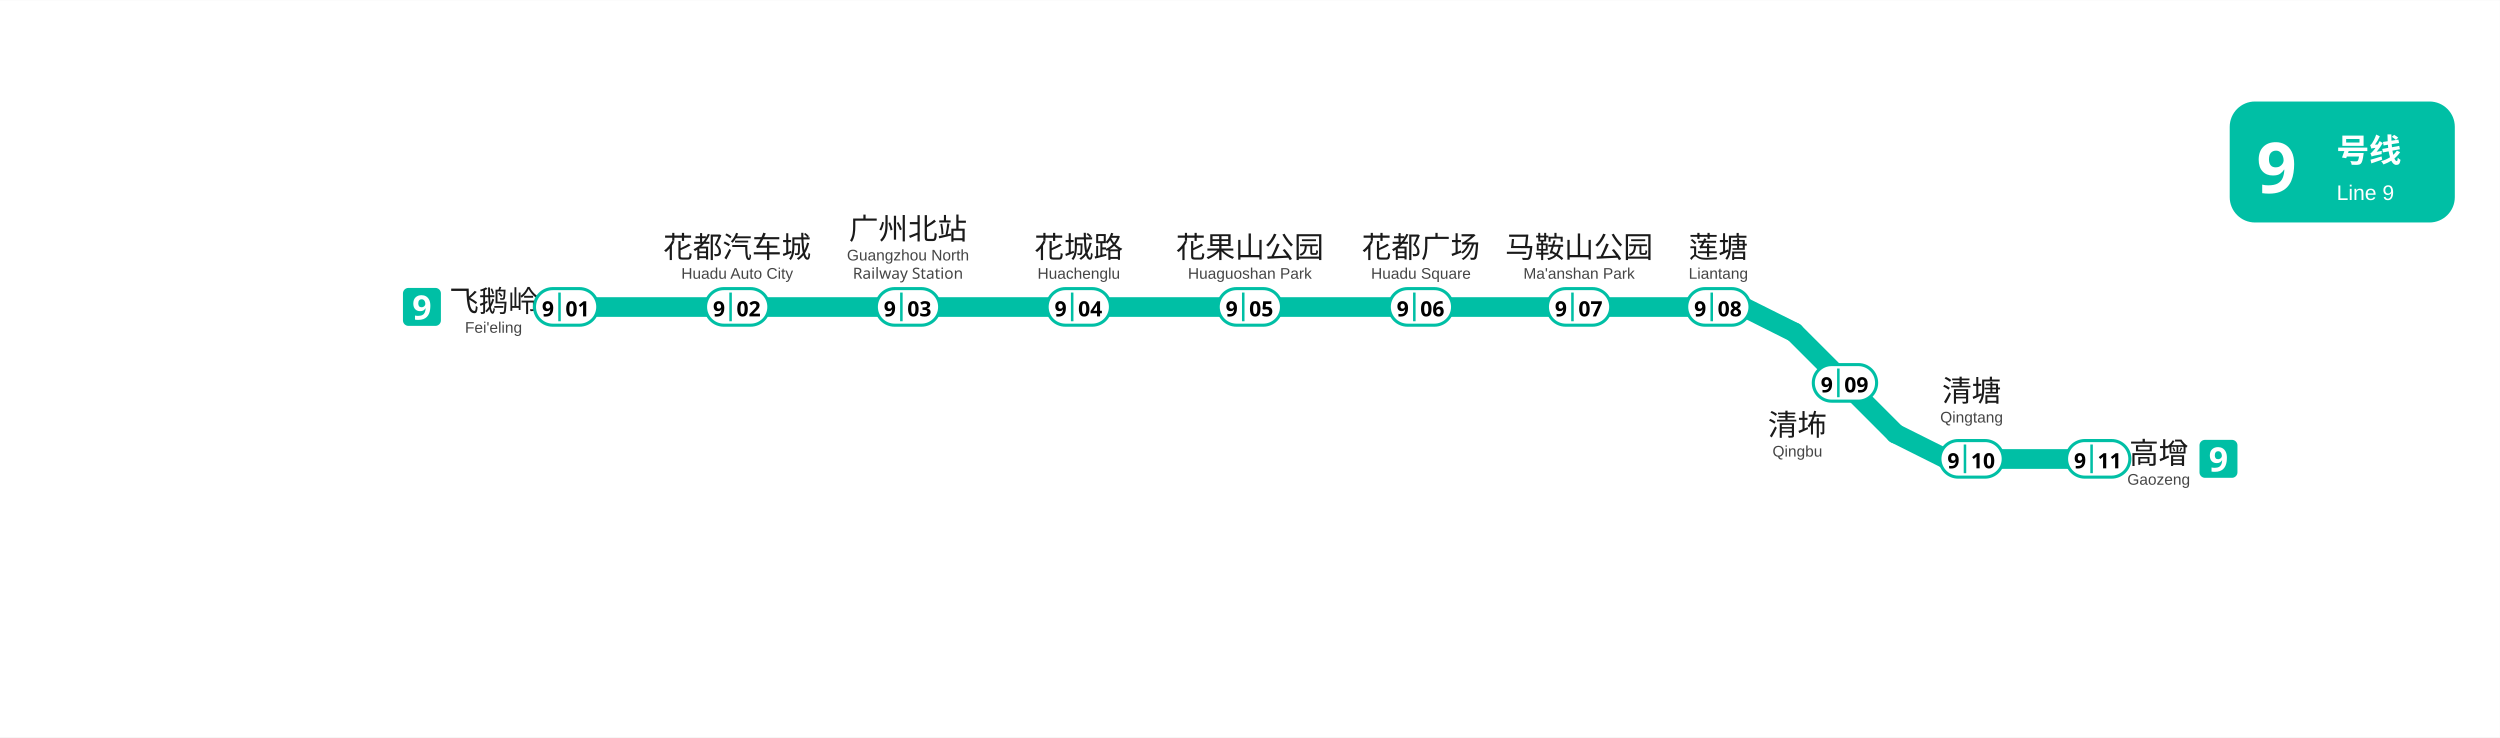
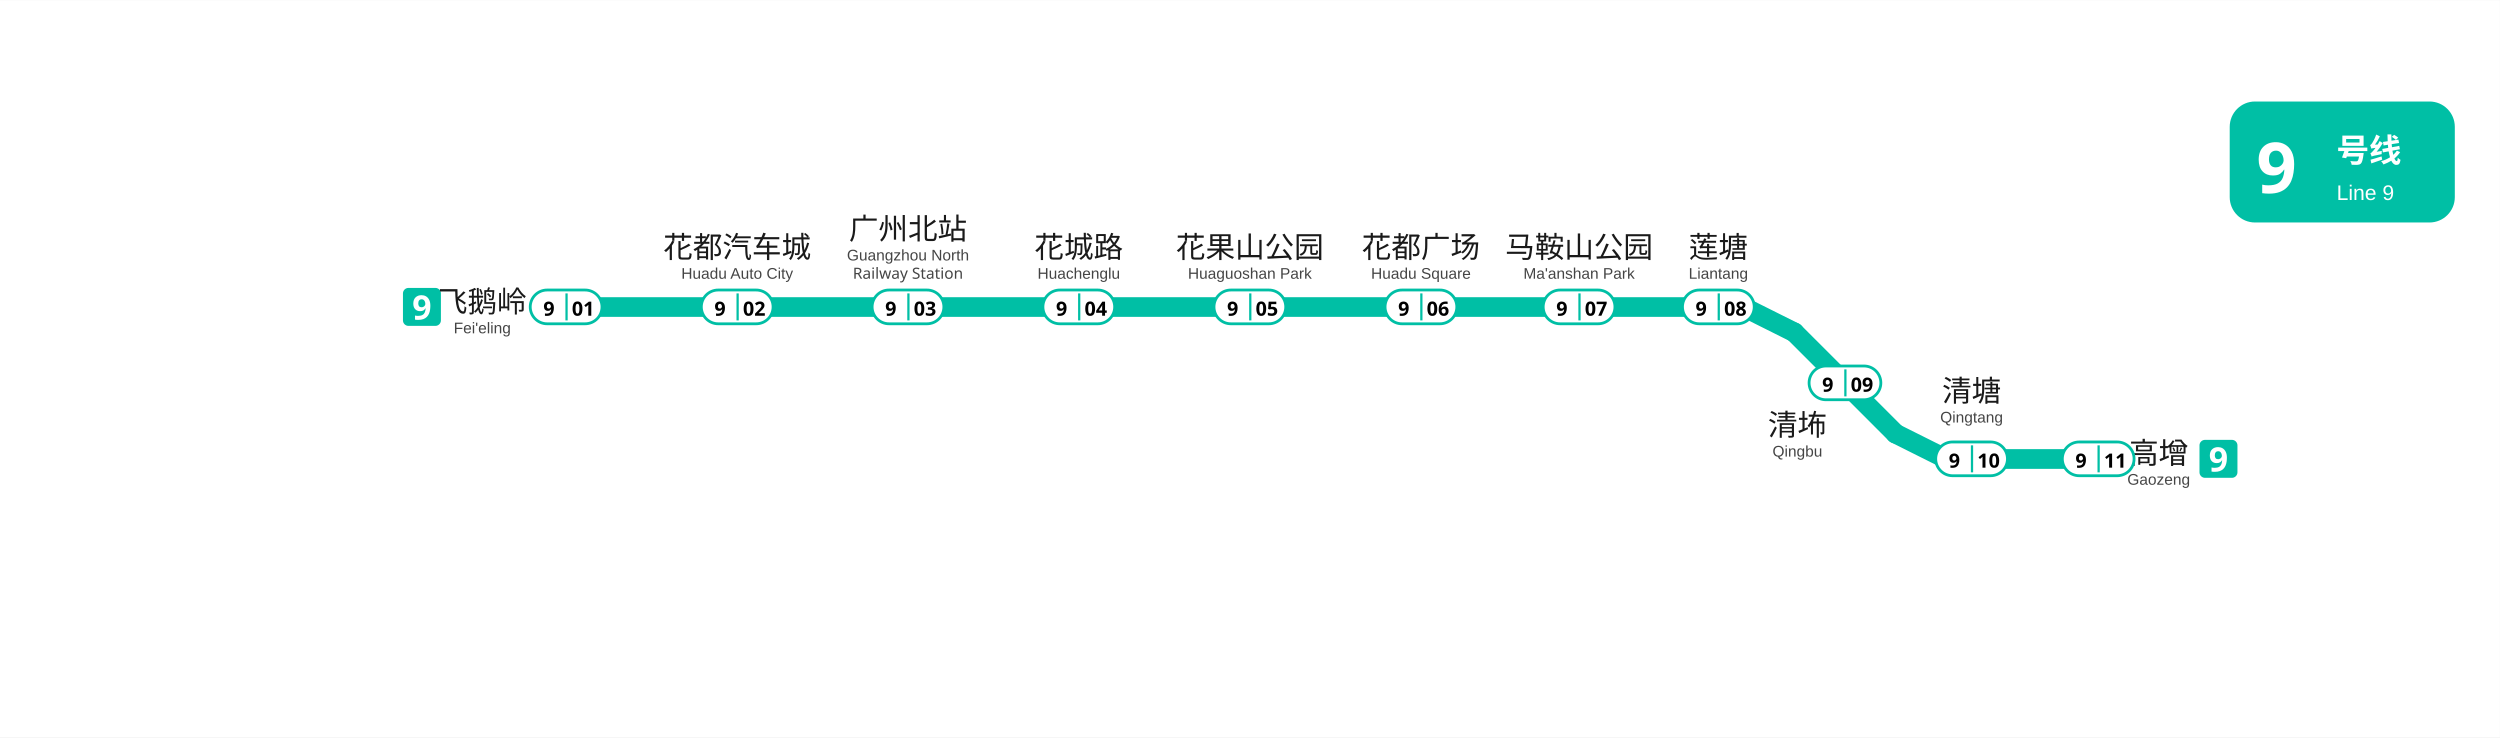
<svg xmlns="http://www.w3.org/2000/svg" viewBox="752.8 91.2 888.5 262.0" data-pins="广州北站,清㘵,清塘,花城路,花果山公园,花都广场,花都汽车城,莲塘,飞鹅岭,马鞍山公园,高增" width="888" height="262">
  <rect x="752.755" y="91.2" width="888.49" height="262.0" fill="#ffffff" />
  <g id="走廊">
    <line x1="1390.50" y1="209.25" x2="1426.50" y2="245.25" style="fill:none;stroke:#00BFA5;stroke-width:7;stroke-linecap:round" />
    <line x1="954.00" y1="200.25" x2="1372.50" y2="200.25" style="fill:none;stroke:#00BFA5;stroke-width:7;stroke-linecap:round" />
    <line x1="1498.50" y1="254.25" x2="1444.50" y2="254.25" style="fill:none;stroke:#00BFA5;stroke-width:7;stroke-linecap:round" />
    <line x1="1444.50" y1="254.25" x2="1426.50" y2="245.25" style="fill:none;stroke:#00BFA5;stroke-width:7;stroke-linecap:round" />
    <line x1="1372.50" y1="200.25" x2="1390.50" y2="209.25" style="fill:none;stroke:#00BFA5;stroke-width:7;stroke-linecap:round" />
  </g>
  <g id="线路徽标">
    <g data-badge="header" transform="translate(1545.24 127.2)" data-ink="#FFFFFF" data-box="1545.2,127.2,1625.2,170.2" data-chip="1545.2,127.2,1625.2,170.2">
      <rect x="0" y="0" width="80.0" height="43.0" rx="9.0" fill="#00BFA5" />
      <text x="9.5" y="32.5" font-family="'Microsoft YaHei', sans-serif" font-size="25" font-weight="bold" fill="#FFFFFF">9</text>
      <text x="38.0" y="21.5" font-family="'Microsoft YaHei', sans-serif" font-size="11.5" font-weight="600" fill="#FFFFFF">号线</text>
      <text x="38.0" y="35.0" font-family="Arial, sans-serif" font-size="7.5" fill="#FFFFFF">Line 9</text>
    </g>
    <g data-badge="chip" transform="translate(896.01 193.455)" data-box="896.0,193.5,909.5,206.9">
      <path d="M11.54 13.49h-9.59c-1.07 0 -1.95 -0.88 -1.95 -1.95v-9.59c0 -1.07 0.88 -1.95 1.95 -1.95h9.59c1.07 0 1.95 0.88 1.95 1.95v9.59C13.49 12.61 12.61 13.49 11.54 13.49z" fill="#00BFA5" />
      <path d="M9.74 6.33c0 0.49 -0.04 0.97 -0.11 1.46c-0.07 0.48 -0.2 0.94 -0.38 1.37c-0.18 0.43 -0.43 0.81 -0.76 1.14c-0.32 0.33 -0.74 0.59 -1.24 0.78s-1.11 0.28 -1.82 0.28c-0.17 0 -0.36 -0.01 -0.59 -0.02c-0.22 -0.01 -0.41 -0.03 -0.56 -0.07v-1.45c0.16 0.03 0.33 0.06 0.5 0.08c0.18 0.02 0.35 0.04 0.53 0.04c0.71 0 1.26 -0.11 1.65 -0.34c0.39 -0.22 0.66 -0.54 0.82 -0.94c0.16 -0.4 0.25 -0.87 0.28 -1.4h-0.07c-0.17 0.28 -0.39 0.52 -0.67 0.71c-0.28 0.19 -0.69 0.29 -1.23 0.29c-0.73 0 -1.31 -0.24 -1.75 -0.71c-0.44 -0.47 -0.66 -1.14 -0.66 -2c0 -0.93 0.26 -1.66 0.79 -2.18s1.23 -0.79 2.13 -0.79c0.58 0 1.11 0.13 1.58 0.4c0.47 0.27 0.85 0.68 1.13 1.24C9.6 4.77 9.74 5.48 9.74 6.33zM6.64 4.03c-0.35 0 -0.64 0.12 -0.86 0.37c-0.22 0.24 -0.34 0.62 -0.34 1.13c0 0.42 0.1 0.74 0.29 0.98c0.19 0.24 0.48 0.36 0.88 0.36c0.26 0 0.5 -0.06 0.7 -0.18c0.2 -0.12 0.36 -0.27 0.47 -0.45c0.11 -0.18 0.17 -0.37 0.17 -0.56c0 -0.26 -0.05 -0.52 -0.14 -0.78c-0.1 -0.26 -0.24 -0.47 -0.43 -0.63C7.17 4.11 6.93 4.03 6.64 4.03z" fill="#FFFFFF" />
    </g>
    <g data-badge="chip" transform="translate(1534.5 247.455)" data-box="1534.5,247.5,1548.0,260.9">
      <path d="M11.54 13.49h-9.59c-1.07 0 -1.95 -0.88 -1.95 -1.95v-9.59c0 -1.07 0.88 -1.95 1.95 -1.95h9.59c1.07 0 1.95 0.88 1.95 1.95v9.59C13.49 12.61 12.61 13.49 11.54 13.49z" fill="#00BFA5" />
      <path d="M9.74 6.33c0 0.49 -0.04 0.97 -0.11 1.46c-0.07 0.48 -0.2 0.94 -0.38 1.37c-0.18 0.43 -0.43 0.81 -0.76 1.14c-0.32 0.33 -0.74 0.59 -1.24 0.78s-1.11 0.28 -1.82 0.28c-0.17 0 -0.36 -0.01 -0.59 -0.02c-0.22 -0.01 -0.41 -0.03 -0.56 -0.07v-1.45c0.16 0.03 0.33 0.06 0.5 0.08c0.18 0.02 0.35 0.04 0.53 0.04c0.71 0 1.26 -0.11 1.65 -0.34c0.39 -0.22 0.66 -0.54 0.82 -0.94c0.16 -0.4 0.25 -0.87 0.28 -1.4h-0.07c-0.17 0.28 -0.39 0.52 -0.67 0.71c-0.28 0.19 -0.69 0.29 -1.23 0.29c-0.73 0 -1.31 -0.24 -1.75 -0.71c-0.44 -0.47 -0.66 -1.14 -0.66 -2c0 -0.93 0.26 -1.66 0.79 -2.18s1.23 -0.79 2.13 -0.79c0.58 0 1.11 0.13 1.58 0.4c0.47 0.27 0.85 0.68 1.13 1.24C9.6 4.77 9.74 5.48 9.74 6.33zM6.64 4.03c-0.35 0 -0.64 0.12 -0.86 0.37c-0.22 0.24 -0.34 0.62 -0.34 1.13c0 0.42 0.1 0.74 0.29 0.98c0.19 0.24 0.48 0.36 0.88 0.36c0.26 0 0.5 -0.06 0.7 -0.18c0.2 -0.12 0.36 -0.27 0.47 -0.45c0.11 -0.18 0.17 -0.37 0.17 -0.56c0 -0.26 -0.05 -0.52 -0.14 -0.78c-0.1 -0.26 -0.24 -0.47 -0.43 -0.63C7.17 4.11 6.93 4.03 6.64 4.03z" fill="#FFFFFF" />
    </g>
  </g>
  <g id="站名标注" font-family="'Microsoft YaHei', 'PingFang SC', sans-serif">
-     <text x="928.2" y="201.9" text-anchor="middle" font-size="10.5" font-weight="500" fill="#1a1a1a">飞鹅岭</text>
-     <text x="928.2" y="209.4" text-anchor="middle" font-size="5.5" font-family="Arial, sans-serif" fill="#444444">Fei'eling</text>
-     <text x="1014.8" y="182.7" text-anchor="middle" font-size="10.5" font-weight="500" fill="#1a1a1a">花都汽车城</text>
-     <text x="1014.8" y="190.2" text-anchor="middle" font-size="5.5" font-family="Arial, sans-serif" fill="#444444">Huadu Auto City</text>
-     <text x="1075.5" y="176.2" text-anchor="middle" font-size="10.5" font-weight="500" fill="#1a1a1a">广州北站</text>
-     <text x="1075.5" y="183.7" text-anchor="middle" font-size="5.5" font-family="Arial, sans-serif" fill="#444444">Guangzhou North</text>
-     <text x="1075.5" y="190.2" text-anchor="middle" font-size="5.5" fill="#444444">Railway Station</text>
-     <text x="1136.2" y="182.7" text-anchor="middle" font-size="10.5" font-weight="500" fill="#1a1a1a">花城路</text>
-     <text x="1136.2" y="190.2" text-anchor="middle" font-size="5.5" font-family="Arial, sans-serif" fill="#444444">Huachenglu</text>
-     <text x="1197.0" y="182.7" text-anchor="middle" font-size="10.5" font-weight="500" fill="#1a1a1a">花果山公园</text>
-     <text x="1197.0" y="190.2" text-anchor="middle" font-size="5.5" font-family="Arial, sans-serif" fill="#444444">Huaguoshan Park</text>
-     <text x="1257.8" y="182.7" text-anchor="middle" font-size="10.5" font-weight="500" fill="#1a1a1a">花都广场</text>
-     <text x="1257.8" y="190.2" text-anchor="middle" font-size="5.5" font-family="Arial, sans-serif" fill="#444444">Huadu Square</text>
-     <text x="1314.0" y="182.7" text-anchor="middle" font-size="10.5" font-weight="500" fill="#1a1a1a">马鞍山公园</text>
-     <text x="1314.0" y="190.2" text-anchor="middle" font-size="5.5" font-family="Arial, sans-serif" fill="#444444">Ma'anshan Park</text>
-     <text x="1363.5" y="182.7" text-anchor="middle" font-size="10.5" font-weight="500" fill="#1a1a1a">莲塘</text>
-     <text x="1363.5" y="190.2" text-anchor="middle" font-size="5.5" font-family="Arial, sans-serif" fill="#444444">Liantang</text>
-     <text x="1391.6" y="245.9" text-anchor="middle" font-size="10.5" font-weight="500" fill="#1a1a1a">清㘵</text>
-     <text x="1391.6" y="253.4" text-anchor="middle" font-size="5.5" font-family="Arial, sans-serif" fill="#444444">Qingbu</text>
-     <text x="1453.5" y="233.8" text-anchor="middle" font-size="10.5" font-weight="500" fill="#1a1a1a">清塘</text>
-     <text x="1453.5" y="241.3" text-anchor="middle" font-size="5.5" font-family="Arial, sans-serif" fill="#444444">Qingtang</text>
-     <text x="1520.0" y="255.9" text-anchor="middle" font-size="10.5" font-weight="500" fill="#1a1a1a">高增</text>
-     <text x="1520.0" y="263.4" text-anchor="middle" font-size="5.5" font-family="Arial, sans-serif" fill="#444444">Gaozeng</text>
+     <text x="924.20" y="202.08" text-anchor="middle" font-size="10.5" font-weight="500" fill="#1a1a1a">飞鹅岭</text>
+     <text x="924.20" y="209.58" text-anchor="middle" font-size="5.5" font-family="Arial, sans-serif" fill="#444444">Fei'eling</text>
+     <text x="1014.80" y="182.70" text-anchor="middle" font-size="10.5" font-weight="500" fill="#1a1a1a">花都汽车城</text>
+     <text x="1014.80" y="190.20" text-anchor="middle" font-size="5.5" font-family="Arial, sans-serif" fill="#444444">Huadu Auto City</text>
+     <text x="1075.50" y="176.20" text-anchor="middle" font-size="10.5" font-weight="500" fill="#1a1a1a">广州北站</text>
+     <text x="1075.50" y="183.70" text-anchor="middle" font-size="5.5" font-family="Arial, sans-serif" fill="#444444">Guangzhou North</text>
+     <text x="1075.50" y="190.20" text-anchor="middle" font-size="5.5" fill="#444444">Railway Station</text>
+     <text x="1136.20" y="182.70" text-anchor="middle" font-size="10.5" font-weight="500" fill="#1a1a1a">花城路</text>
+     <text x="1136.20" y="190.20" text-anchor="middle" font-size="5.5" font-family="Arial, sans-serif" fill="#444444">Huachenglu</text>
+     <text x="1197.00" y="182.70" text-anchor="middle" font-size="10.5" font-weight="500" fill="#1a1a1a">花果山公园</text>
+     <text x="1197.00" y="190.20" text-anchor="middle" font-size="5.5" font-family="Arial, sans-serif" fill="#444444">Huaguoshan Park</text>
+     <text x="1257.80" y="182.70" text-anchor="middle" font-size="10.5" font-weight="500" fill="#1a1a1a">花都广场</text>
+     <text x="1257.80" y="190.20" text-anchor="middle" font-size="5.5" font-family="Arial, sans-serif" fill="#444444">Huadu Square</text>
+     <text x="1314.00" y="182.70" text-anchor="middle" font-size="10.5" font-weight="500" fill="#1a1a1a">马鞍山公园</text>
+     <text x="1314.00" y="190.20" text-anchor="middle" font-size="5.5" font-family="Arial, sans-serif" fill="#444444">Ma'anshan Park</text>
+     <text x="1363.50" y="182.70" text-anchor="middle" font-size="10.5" font-weight="500" fill="#1a1a1a">莲塘</text>
+     <text x="1363.50" y="190.20" text-anchor="middle" font-size="5.5" font-family="Arial, sans-serif" fill="#444444">Liantang</text>
+     <text x="1391.60" y="245.90" text-anchor="middle" font-size="10.5" font-weight="500" fill="#1a1a1a">清㘵</text>
+     <text x="1391.60" y="253.40" text-anchor="middle" font-size="5.5" font-family="Arial, sans-serif" fill="#444444">Qingbu</text>
+     <text x="1453.50" y="233.80" text-anchor="middle" font-size="10.5" font-weight="500" fill="#1a1a1a">清塘</text>
+     <text x="1453.50" y="241.30" text-anchor="middle" font-size="5.5" font-family="Arial, sans-serif" fill="#444444">Qingtang</text>
+     <text x="1520.00" y="255.90" text-anchor="middle" font-size="10.5" font-weight="500" fill="#1a1a1a">高增</text>
+     <text x="1520.00" y="263.40" text-anchor="middle" font-size="5.5" font-family="Arial, sans-serif" fill="#444444">Gaozeng</text>
  </g>
  <g id="编号牌" font-family="'Microsoft YaHei', 'PingFang SC', sans-serif">
-     <rect x="942.75" y="193.70" width="22.50" height="13.00" rx="6.50" fill="#FFFFFF" stroke="#00BFA5" stroke-width="1.1" />
-     <line x1="951.65" y1="195.10" x2="951.65" y2="205.30" stroke="#00BFA5" stroke-width="0.9" />
-     <text x="947.55" y="200.65" text-anchor="middle" dominant-baseline="central" font-size="7.5" font-weight="700" fill="#000000">9</text>
-     <text x="958.05" y="200.65" text-anchor="middle" dominant-baseline="central" font-size="7.5" font-weight="700" fill="#000000">01</text>
-     <rect x="1003.55" y="193.70" width="22.50" height="13.00" rx="6.50" fill="#FFFFFF" stroke="#00BFA5" stroke-width="1.1" />
-     <line x1="1012.45" y1="195.10" x2="1012.45" y2="205.30" stroke="#00BFA5" stroke-width="0.9" />
-     <text x="1008.35" y="200.65" text-anchor="middle" dominant-baseline="central" font-size="7.5" font-weight="700" fill="#000000">9</text>
-     <text x="1018.85" y="200.65" text-anchor="middle" dominant-baseline="central" font-size="7.5" font-weight="700" fill="#000000">02</text>
-     <rect x="1064.25" y="193.70" width="22.50" height="13.00" rx="6.50" fill="#FFFFFF" stroke="#00BFA5" stroke-width="1.1" />
-     <line x1="1073.15" y1="195.10" x2="1073.15" y2="205.30" stroke="#00BFA5" stroke-width="0.9" />
-     <text x="1069.05" y="200.65" text-anchor="middle" dominant-baseline="central" font-size="7.5" font-weight="700" fill="#000000">9</text>
-     <text x="1079.55" y="200.65" text-anchor="middle" dominant-baseline="central" font-size="7.5" font-weight="700" fill="#000000">03</text>
-     <rect x="1124.95" y="193.70" width="22.50" height="13.00" rx="6.50" fill="#FFFFFF" stroke="#00BFA5" stroke-width="1.1" />
-     <line x1="1133.85" y1="195.10" x2="1133.85" y2="205.30" stroke="#00BFA5" stroke-width="0.9" />
-     <text x="1129.75" y="200.65" text-anchor="middle" dominant-baseline="central" font-size="7.5" font-weight="700" fill="#000000">9</text>
-     <text x="1140.25" y="200.65" text-anchor="middle" dominant-baseline="central" font-size="7.5" font-weight="700" fill="#000000">04</text>
-     <rect x="1185.75" y="193.70" width="22.50" height="13.00" rx="6.50" fill="#FFFFFF" stroke="#00BFA5" stroke-width="1.1" />
-     <line x1="1194.65" y1="195.10" x2="1194.65" y2="205.30" stroke="#00BFA5" stroke-width="0.9" />
-     <text x="1190.55" y="200.65" text-anchor="middle" dominant-baseline="central" font-size="7.5" font-weight="700" fill="#000000">9</text>
-     <text x="1201.05" y="200.65" text-anchor="middle" dominant-baseline="central" font-size="7.5" font-weight="700" fill="#000000">05</text>
-     <rect x="1246.55" y="193.70" width="22.50" height="13.00" rx="6.50" fill="#FFFFFF" stroke="#00BFA5" stroke-width="1.1" />
-     <line x1="1255.45" y1="195.10" x2="1255.45" y2="205.30" stroke="#00BFA5" stroke-width="0.9" />
-     <text x="1251.35" y="200.65" text-anchor="middle" dominant-baseline="central" font-size="7.5" font-weight="700" fill="#000000">9</text>
-     <text x="1261.85" y="200.65" text-anchor="middle" dominant-baseline="central" font-size="7.5" font-weight="700" fill="#000000">06</text>
-     <rect x="1302.75" y="193.70" width="22.50" height="13.00" rx="6.50" fill="#FFFFFF" stroke="#00BFA5" stroke-width="1.1" />
-     <line x1="1311.65" y1="195.10" x2="1311.65" y2="205.30" stroke="#00BFA5" stroke-width="0.9" />
-     <text x="1307.55" y="200.65" text-anchor="middle" dominant-baseline="central" font-size="7.5" font-weight="700" fill="#000000">9</text>
-     <text x="1318.05" y="200.65" text-anchor="middle" dominant-baseline="central" font-size="7.5" font-weight="700" fill="#000000">07</text>
-     <rect x="1352.25" y="193.70" width="22.50" height="13.00" rx="6.50" fill="#FFFFFF" stroke="#00BFA5" stroke-width="1.1" />
-     <line x1="1361.15" y1="195.10" x2="1361.15" y2="205.30" stroke="#00BFA5" stroke-width="0.9" />
-     <text x="1357.05" y="200.65" text-anchor="middle" dominant-baseline="central" font-size="7.5" font-weight="700" fill="#000000">9</text>
-     <text x="1367.55" y="200.65" text-anchor="middle" dominant-baseline="central" font-size="7.5" font-weight="700" fill="#000000">08</text>
-     <rect x="1397.25" y="220.70" width="22.50" height="13.00" rx="6.50" fill="#FFFFFF" stroke="#00BFA5" stroke-width="1.1" />
-     <line x1="1406.15" y1="222.10" x2="1406.15" y2="232.30" stroke="#00BFA5" stroke-width="0.9" />
-     <text x="1402.05" y="227.65" text-anchor="middle" dominant-baseline="central" font-size="7.5" font-weight="700" fill="#000000">9</text>
-     <text x="1412.55" y="227.65" text-anchor="middle" dominant-baseline="central" font-size="7.5" font-weight="700" fill="#000000">09</text>
-     <rect x="1442.25" y="247.70" width="22.50" height="13.00" rx="6.50" fill="#FFFFFF" stroke="#00BFA5" stroke-width="1.1" />
-     <line x1="1451.15" y1="249.10" x2="1451.15" y2="259.30" stroke="#00BFA5" stroke-width="0.9" />
-     <text x="1447.05" y="254.65" text-anchor="middle" dominant-baseline="central" font-size="7.5" font-weight="700" fill="#000000">9</text>
-     <text x="1457.55" y="254.65" text-anchor="middle" dominant-baseline="central" font-size="7.5" font-weight="700" fill="#000000">10</text>
-     <rect x="1487.25" y="247.70" width="22.50" height="13.00" rx="6.50" fill="#FFFFFF" stroke="#00BFA5" stroke-width="1.1" />
-     <line x1="1496.15" y1="249.10" x2="1496.15" y2="259.30" stroke="#00BFA5" stroke-width="0.9" />
-     <text x="1492.05" y="254.65" text-anchor="middle" dominant-baseline="central" font-size="7.5" font-weight="700" fill="#000000">9</text>
-     <text x="1502.55" y="254.65" text-anchor="middle" dominant-baseline="central" font-size="7.5" font-weight="700" fill="#000000">11</text>
+     <rect x="941.25" y="194.20" width="25.50" height="12.00" rx="6.00" fill="#FFFFFF" stroke="#00BFA5" stroke-width="1.0" />
+     <line x1="954.15" y1="195.40" x2="954.15" y2="205.00" stroke="#00BFA5" stroke-width="0.8" />
+     <text x="947.90" y="200.62" text-anchor="middle" dominant-baseline="central" font-size="7.0" font-weight="700" fill="#000000">9</text>
+     <text x="960.05" y="200.62" text-anchor="middle" dominant-baseline="central" font-size="7.0" font-weight="700" fill="#000000">01</text>
+     <rect x="1002.05" y="194.20" width="25.50" height="12.00" rx="6.00" fill="#FFFFFF" stroke="#00BFA5" stroke-width="1.0" />
+     <line x1="1014.95" y1="195.40" x2="1014.95" y2="205.00" stroke="#00BFA5" stroke-width="0.8" />
+     <text x="1008.70" y="200.62" text-anchor="middle" dominant-baseline="central" font-size="7.0" font-weight="700" fill="#000000">9</text>
+     <text x="1020.85" y="200.62" text-anchor="middle" dominant-baseline="central" font-size="7.0" font-weight="700" fill="#000000">02</text>
+     <rect x="1062.75" y="194.20" width="25.50" height="12.00" rx="6.00" fill="#FFFFFF" stroke="#00BFA5" stroke-width="1.0" />
+     <line x1="1075.65" y1="195.40" x2="1075.65" y2="205.00" stroke="#00BFA5" stroke-width="0.8" />
+     <text x="1069.40" y="200.62" text-anchor="middle" dominant-baseline="central" font-size="7.0" font-weight="700" fill="#000000">9</text>
+     <text x="1081.55" y="200.62" text-anchor="middle" dominant-baseline="central" font-size="7.0" font-weight="700" fill="#000000">03</text>
+     <rect x="1123.45" y="194.20" width="25.50" height="12.00" rx="6.00" fill="#FFFFFF" stroke="#00BFA5" stroke-width="1.0" />
+     <line x1="1136.35" y1="195.40" x2="1136.35" y2="205.00" stroke="#00BFA5" stroke-width="0.8" />
+     <text x="1130.10" y="200.62" text-anchor="middle" dominant-baseline="central" font-size="7.0" font-weight="700" fill="#000000">9</text>
+     <text x="1142.25" y="200.62" text-anchor="middle" dominant-baseline="central" font-size="7.0" font-weight="700" fill="#000000">04</text>
+     <rect x="1184.25" y="194.20" width="25.50" height="12.00" rx="6.00" fill="#FFFFFF" stroke="#00BFA5" stroke-width="1.0" />
+     <line x1="1197.15" y1="195.40" x2="1197.15" y2="205.00" stroke="#00BFA5" stroke-width="0.8" />
+     <text x="1190.90" y="200.62" text-anchor="middle" dominant-baseline="central" font-size="7.0" font-weight="700" fill="#000000">9</text>
+     <text x="1203.05" y="200.62" text-anchor="middle" dominant-baseline="central" font-size="7.0" font-weight="700" fill="#000000">05</text>
+     <rect x="1245.05" y="194.20" width="25.50" height="12.00" rx="6.00" fill="#FFFFFF" stroke="#00BFA5" stroke-width="1.0" />
+     <line x1="1257.95" y1="195.40" x2="1257.95" y2="205.00" stroke="#00BFA5" stroke-width="0.8" />
+     <text x="1251.70" y="200.62" text-anchor="middle" dominant-baseline="central" font-size="7.0" font-weight="700" fill="#000000">9</text>
+     <text x="1263.85" y="200.62" text-anchor="middle" dominant-baseline="central" font-size="7.0" font-weight="700" fill="#000000">06</text>
+     <rect x="1301.25" y="194.20" width="25.50" height="12.00" rx="6.00" fill="#FFFFFF" stroke="#00BFA5" stroke-width="1.0" />
+     <line x1="1314.15" y1="195.40" x2="1314.15" y2="205.00" stroke="#00BFA5" stroke-width="0.8" />
+     <text x="1307.90" y="200.62" text-anchor="middle" dominant-baseline="central" font-size="7.0" font-weight="700" fill="#000000">9</text>
+     <text x="1320.05" y="200.62" text-anchor="middle" dominant-baseline="central" font-size="7.0" font-weight="700" fill="#000000">07</text>
+     <rect x="1350.75" y="194.20" width="25.50" height="12.00" rx="6.00" fill="#FFFFFF" stroke="#00BFA5" stroke-width="1.0" />
+     <line x1="1363.65" y1="195.40" x2="1363.65" y2="205.00" stroke="#00BFA5" stroke-width="0.8" />
+     <text x="1357.40" y="200.62" text-anchor="middle" dominant-baseline="central" font-size="7.0" font-weight="700" fill="#000000">9</text>
+     <text x="1369.55" y="200.62" text-anchor="middle" dominant-baseline="central" font-size="7.0" font-weight="700" fill="#000000">08</text>
+     <rect x="1395.75" y="221.20" width="25.50" height="12.00" rx="6.00" fill="#FFFFFF" stroke="#00BFA5" stroke-width="1.0" />
+     <line x1="1408.65" y1="222.40" x2="1408.65" y2="232.00" stroke="#00BFA5" stroke-width="0.8" />
+     <text x="1402.40" y="227.62" text-anchor="middle" dominant-baseline="central" font-size="7.0" font-weight="700" fill="#000000">9</text>
+     <text x="1414.55" y="227.62" text-anchor="middle" dominant-baseline="central" font-size="7.0" font-weight="700" fill="#000000">09</text>
+     <rect x="1440.75" y="248.20" width="25.50" height="12.00" rx="6.00" fill="#FFFFFF" stroke="#00BFA5" stroke-width="1.0" />
+     <line x1="1453.65" y1="249.40" x2="1453.65" y2="259.00" stroke="#00BFA5" stroke-width="0.8" />
+     <text x="1447.40" y="254.62" text-anchor="middle" dominant-baseline="central" font-size="7.0" font-weight="700" fill="#000000">9</text>
+     <text x="1459.55" y="254.62" text-anchor="middle" dominant-baseline="central" font-size="7.0" font-weight="700" fill="#000000">10</text>
+     <rect x="1485.75" y="248.20" width="25.50" height="12.00" rx="6.00" fill="#FFFFFF" stroke="#00BFA5" stroke-width="1.0" />
+     <line x1="1498.65" y1="249.40" x2="1498.65" y2="259.00" stroke="#00BFA5" stroke-width="0.8" />
+     <text x="1492.40" y="254.62" text-anchor="middle" dominant-baseline="central" font-size="7.0" font-weight="700" fill="#000000">9</text>
+     <text x="1504.55" y="254.62" text-anchor="middle" dominant-baseline="central" font-size="7.0" font-weight="700" fill="#000000">11</text>
  </g>
</svg>
